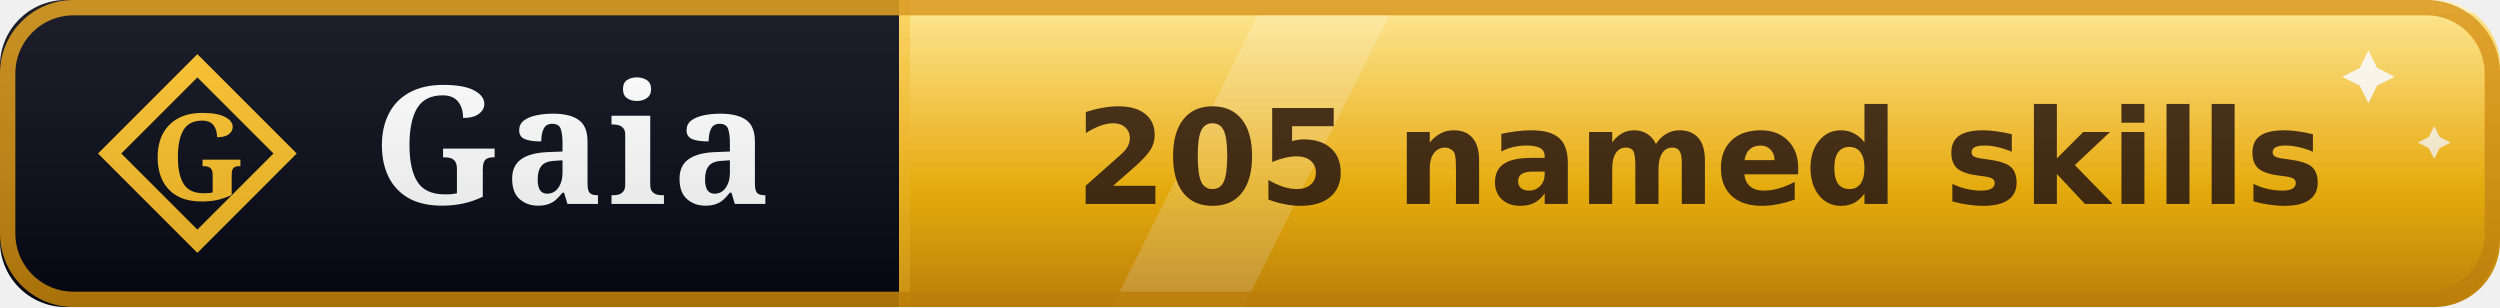
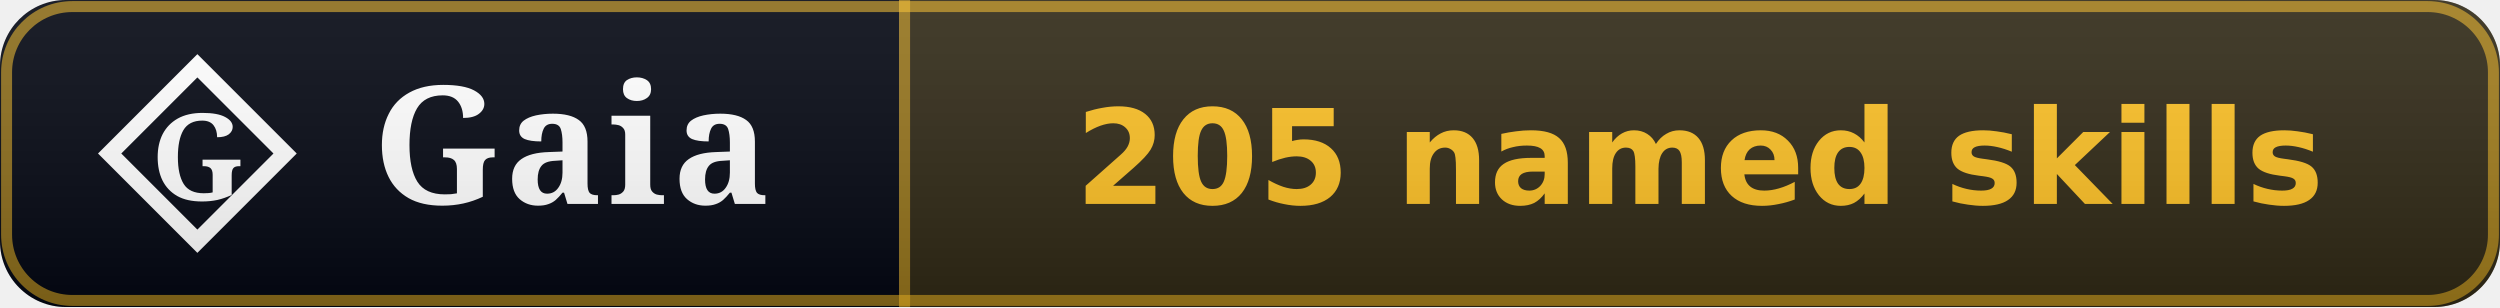
<svg xmlns="http://www.w3.org/2000/svg" width="228" height="28" viewBox="0 0 228 28" role="img" aria-label="Gaia: 205 named skills">
  <linearGradient id="sh" x2="0" y2="100%">
    <stop offset="0" stop-color="#fff" stop-opacity=".10" />
    <stop offset="1" stop-opacity=".14" />
  </linearGradient>
  <clipPath id="rc">
    <rect width="228" height="28" rx="6" fill="#fff" />
  </clipPath>
  <g clip-path="url(#rc)">
-     <linearGradient id="aus" x1="0" y1="0" x2="0" y2="1">
-       <stop offset="0" stop-color="#fde68a" />
-       <stop offset="0.46" stop-color="#fbbf24" />
-       <stop offset="0.62" stop-color="#f7b500" />
-       <stop offset="1" stop-color="#d9920a" />
-     </linearGradient>
    <rect width="82" height="28" fill="#030712" />
-     <rect x="82.0" width="146.0" height="28" fill="url(#aus)" />
-     <polygon points="115.4,0 127.4,0 113.4,28 101.4,28" fill="#fff" opacity="0.20" />
-     <rect x="82.0" y="0" width="146.0" height="1.2" fill="#fff" opacity="0.5" />
-     <path d="M 216.0 4.6 L 216.8 6.2 L 218.4 7.0 L 216.8 7.8 L 216.0 9.4 L 215.2 7.8 L 213.6 7.0 L 215.2 6.2 Z" fill="#fffdf5" opacity="0.95" />
-     <path d="M 222.0 11.5 L 222.5 12.5 L 223.5 13.0 L 222.5 13.5 L 222.0 14.5 L 221.5 13.5 L 220.5 13.0 L 221.5 12.5 Z" fill="#fffdf5" opacity="0.85" />
+     <rect x="82.0" width="146.0" height="28" fill="#030712" />
+     <rect x="82.0" width="146.0" height="28" fill="rgba(251,191,36,0.18)" />
    <rect x="82.0" width="1" height="28" fill="rgba(251,191,36,0.5)" />
-     <path d="M 18 6 L 26 14 L 18 22 L 10 14 Z" fill="none" stroke="#fbbf24" stroke-width="1.5" stroke-linejoin="miter" />
-     <text x="18" y="14" font-family="EB Garamond, Georgia, serif" font-weight="600" font-size="11" fill="#fbbf24" text-anchor="middle" dominant-baseline="central">G</text>
+     <path d="M 18 6 L 26 14 L 18 22 L 10 14 Z" fill="none" stroke="#ffffff" stroke-width="1.5" stroke-linejoin="miter" />
+     <text x="18" y="14" font-family="EB Garamond, Georgia, serif" font-weight="600" font-size="11" fill="#ffffff" text-anchor="middle" dominant-baseline="central">G</text>
    <text x="34" y="18.6" font-family="EB Garamond, Georgia, serif" font-size="15" font-weight="600" fill="#fff" letter-spacing="0.5">Gaia</text>
-     <text x="155.0" y="18.6" font-family="Verdana,DejaVu Sans,sans-serif" font-size="12" font-weight="700" text-anchor="middle" fill="#3b2206">205 named skills</text>
-     <rect x="0.7" y="0.7" width="226.6" height="26.6" fill="none" stroke="rgba(217,146,10,0.9)" stroke-width="1.4" rx="6" />
+     <text x="155.0" y="18.6" font-family="Verdana,DejaVu Sans,sans-serif" font-size="12" font-weight="700" text-anchor="middle" fill="#fbbf24">205 named skills</text>
+     <rect x="0.6" y="0.6" width="226.8" height="26.8" fill="none" stroke="rgba(251,191,36,0.55)" stroke-width="1" rx="6" />
    <rect width="228" height="28" fill="url(#sh)" />
  </g>
</svg>
